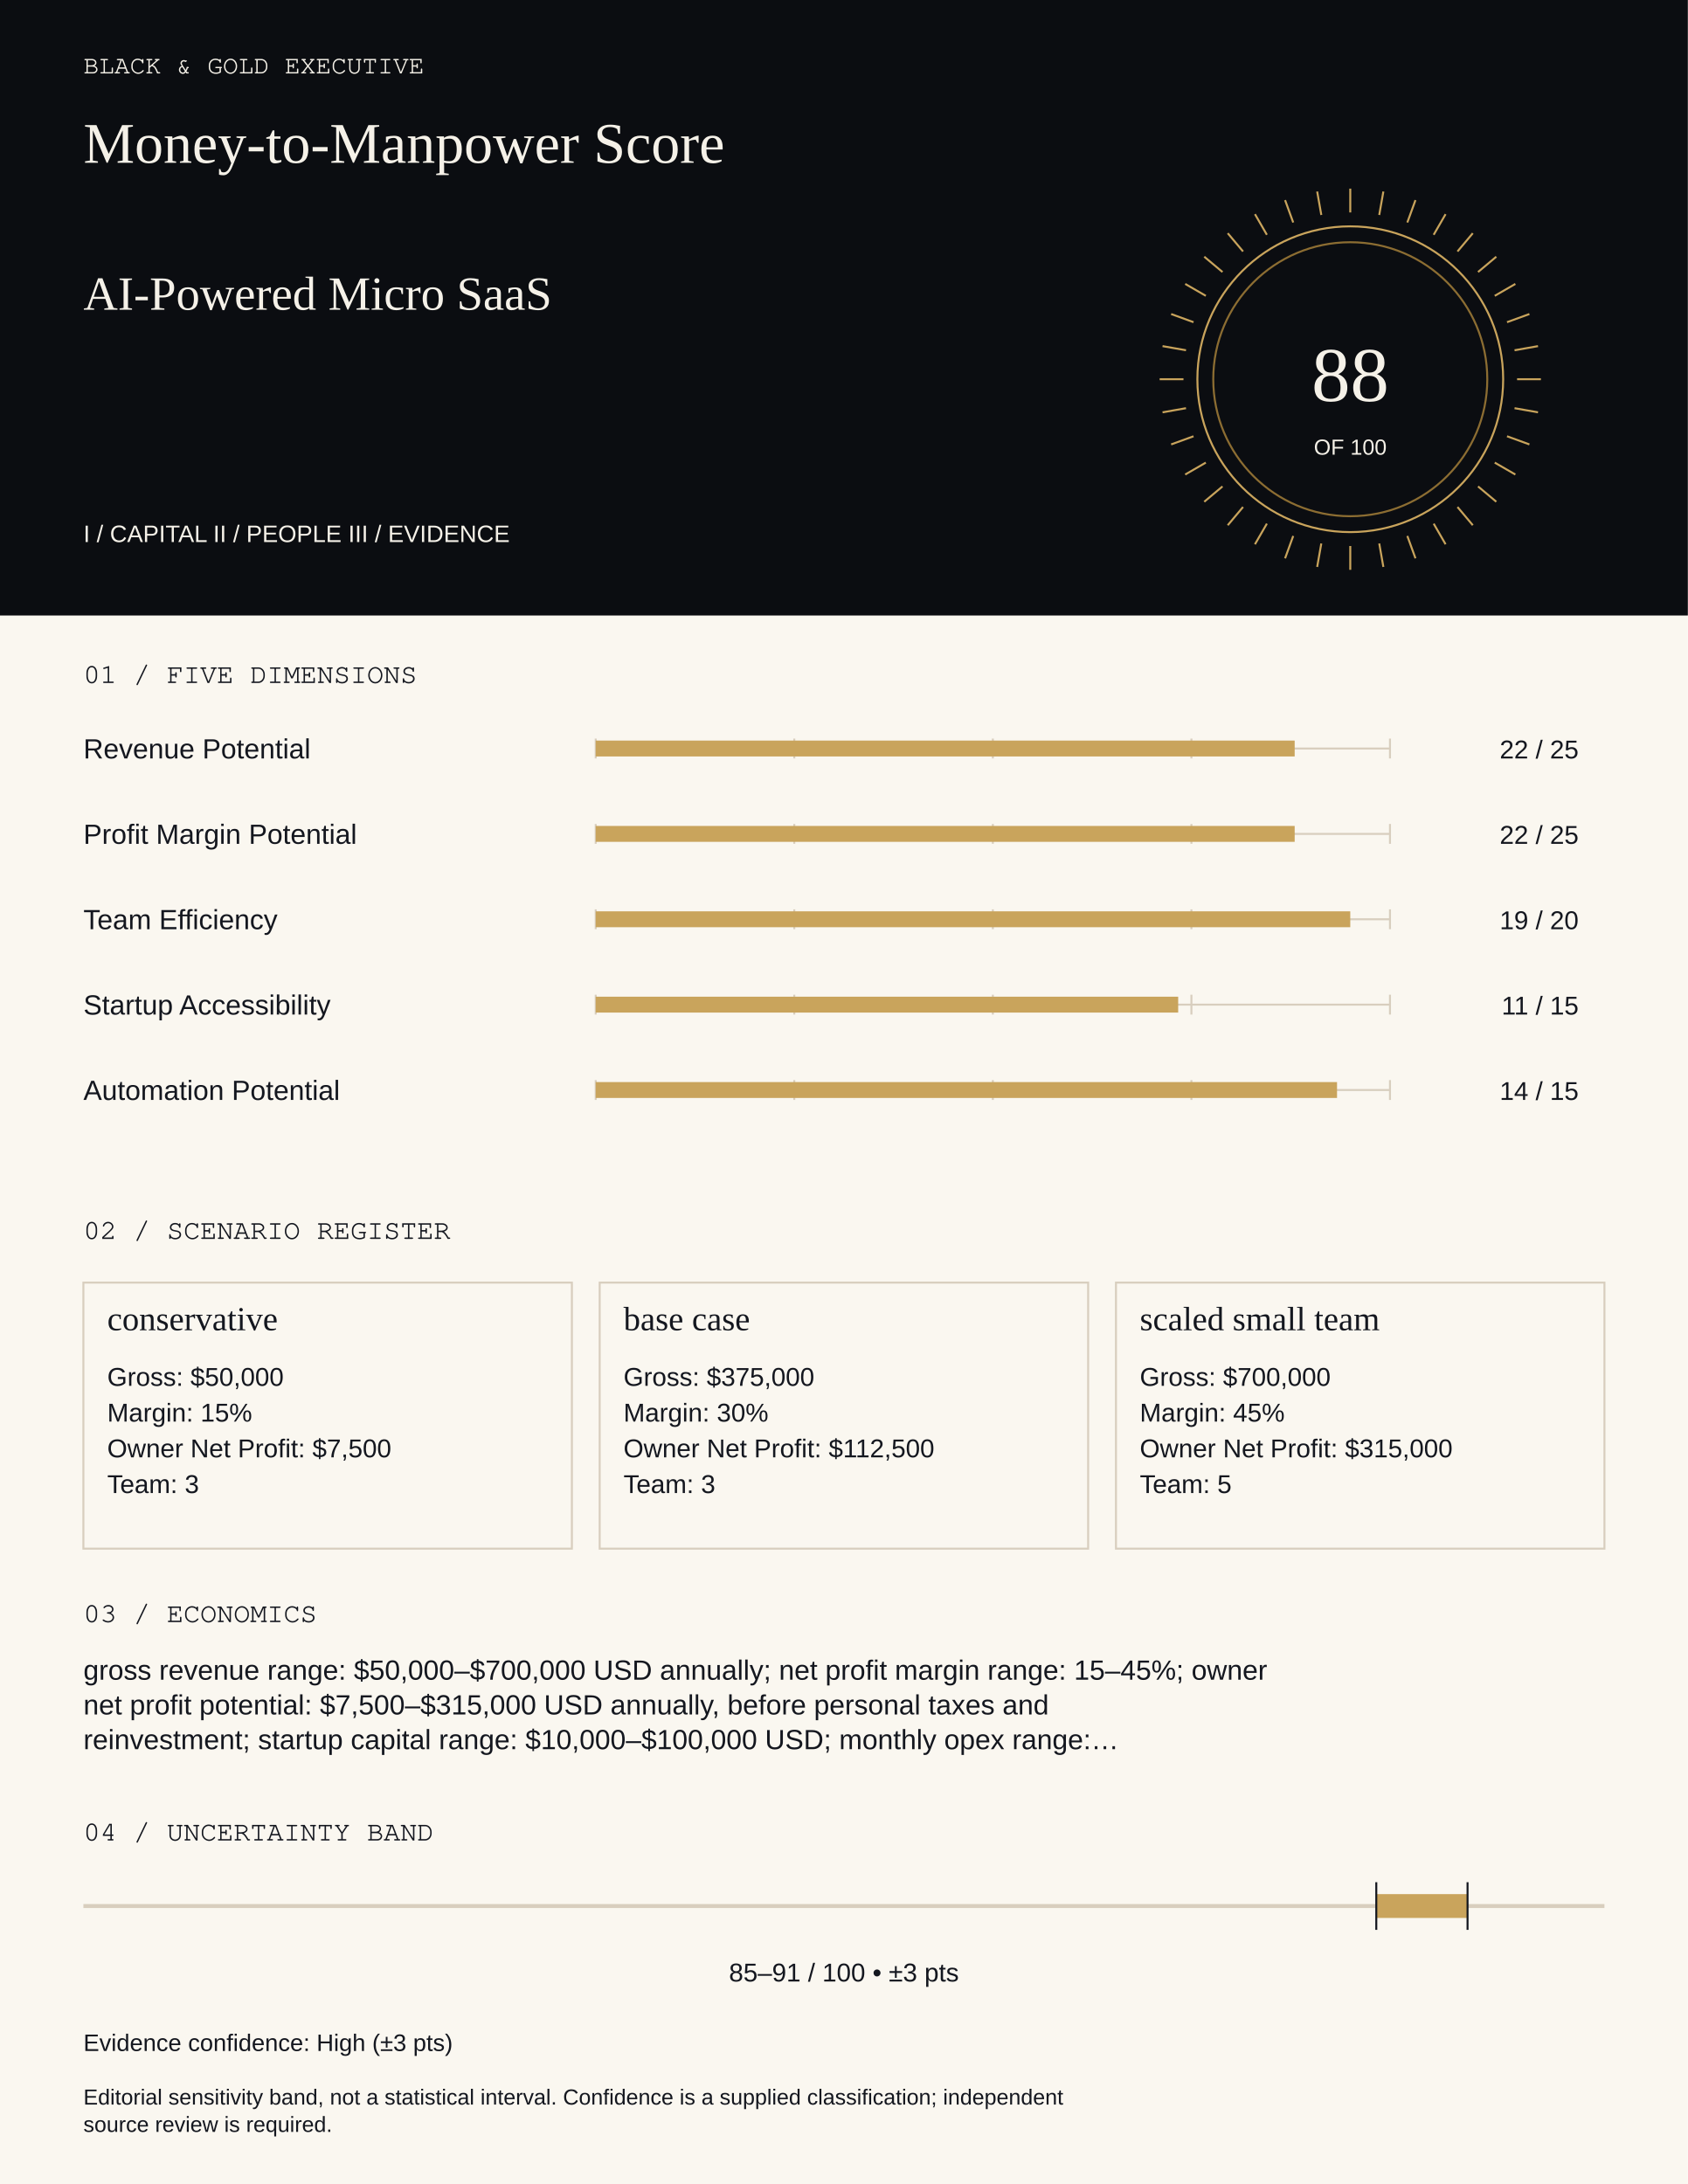
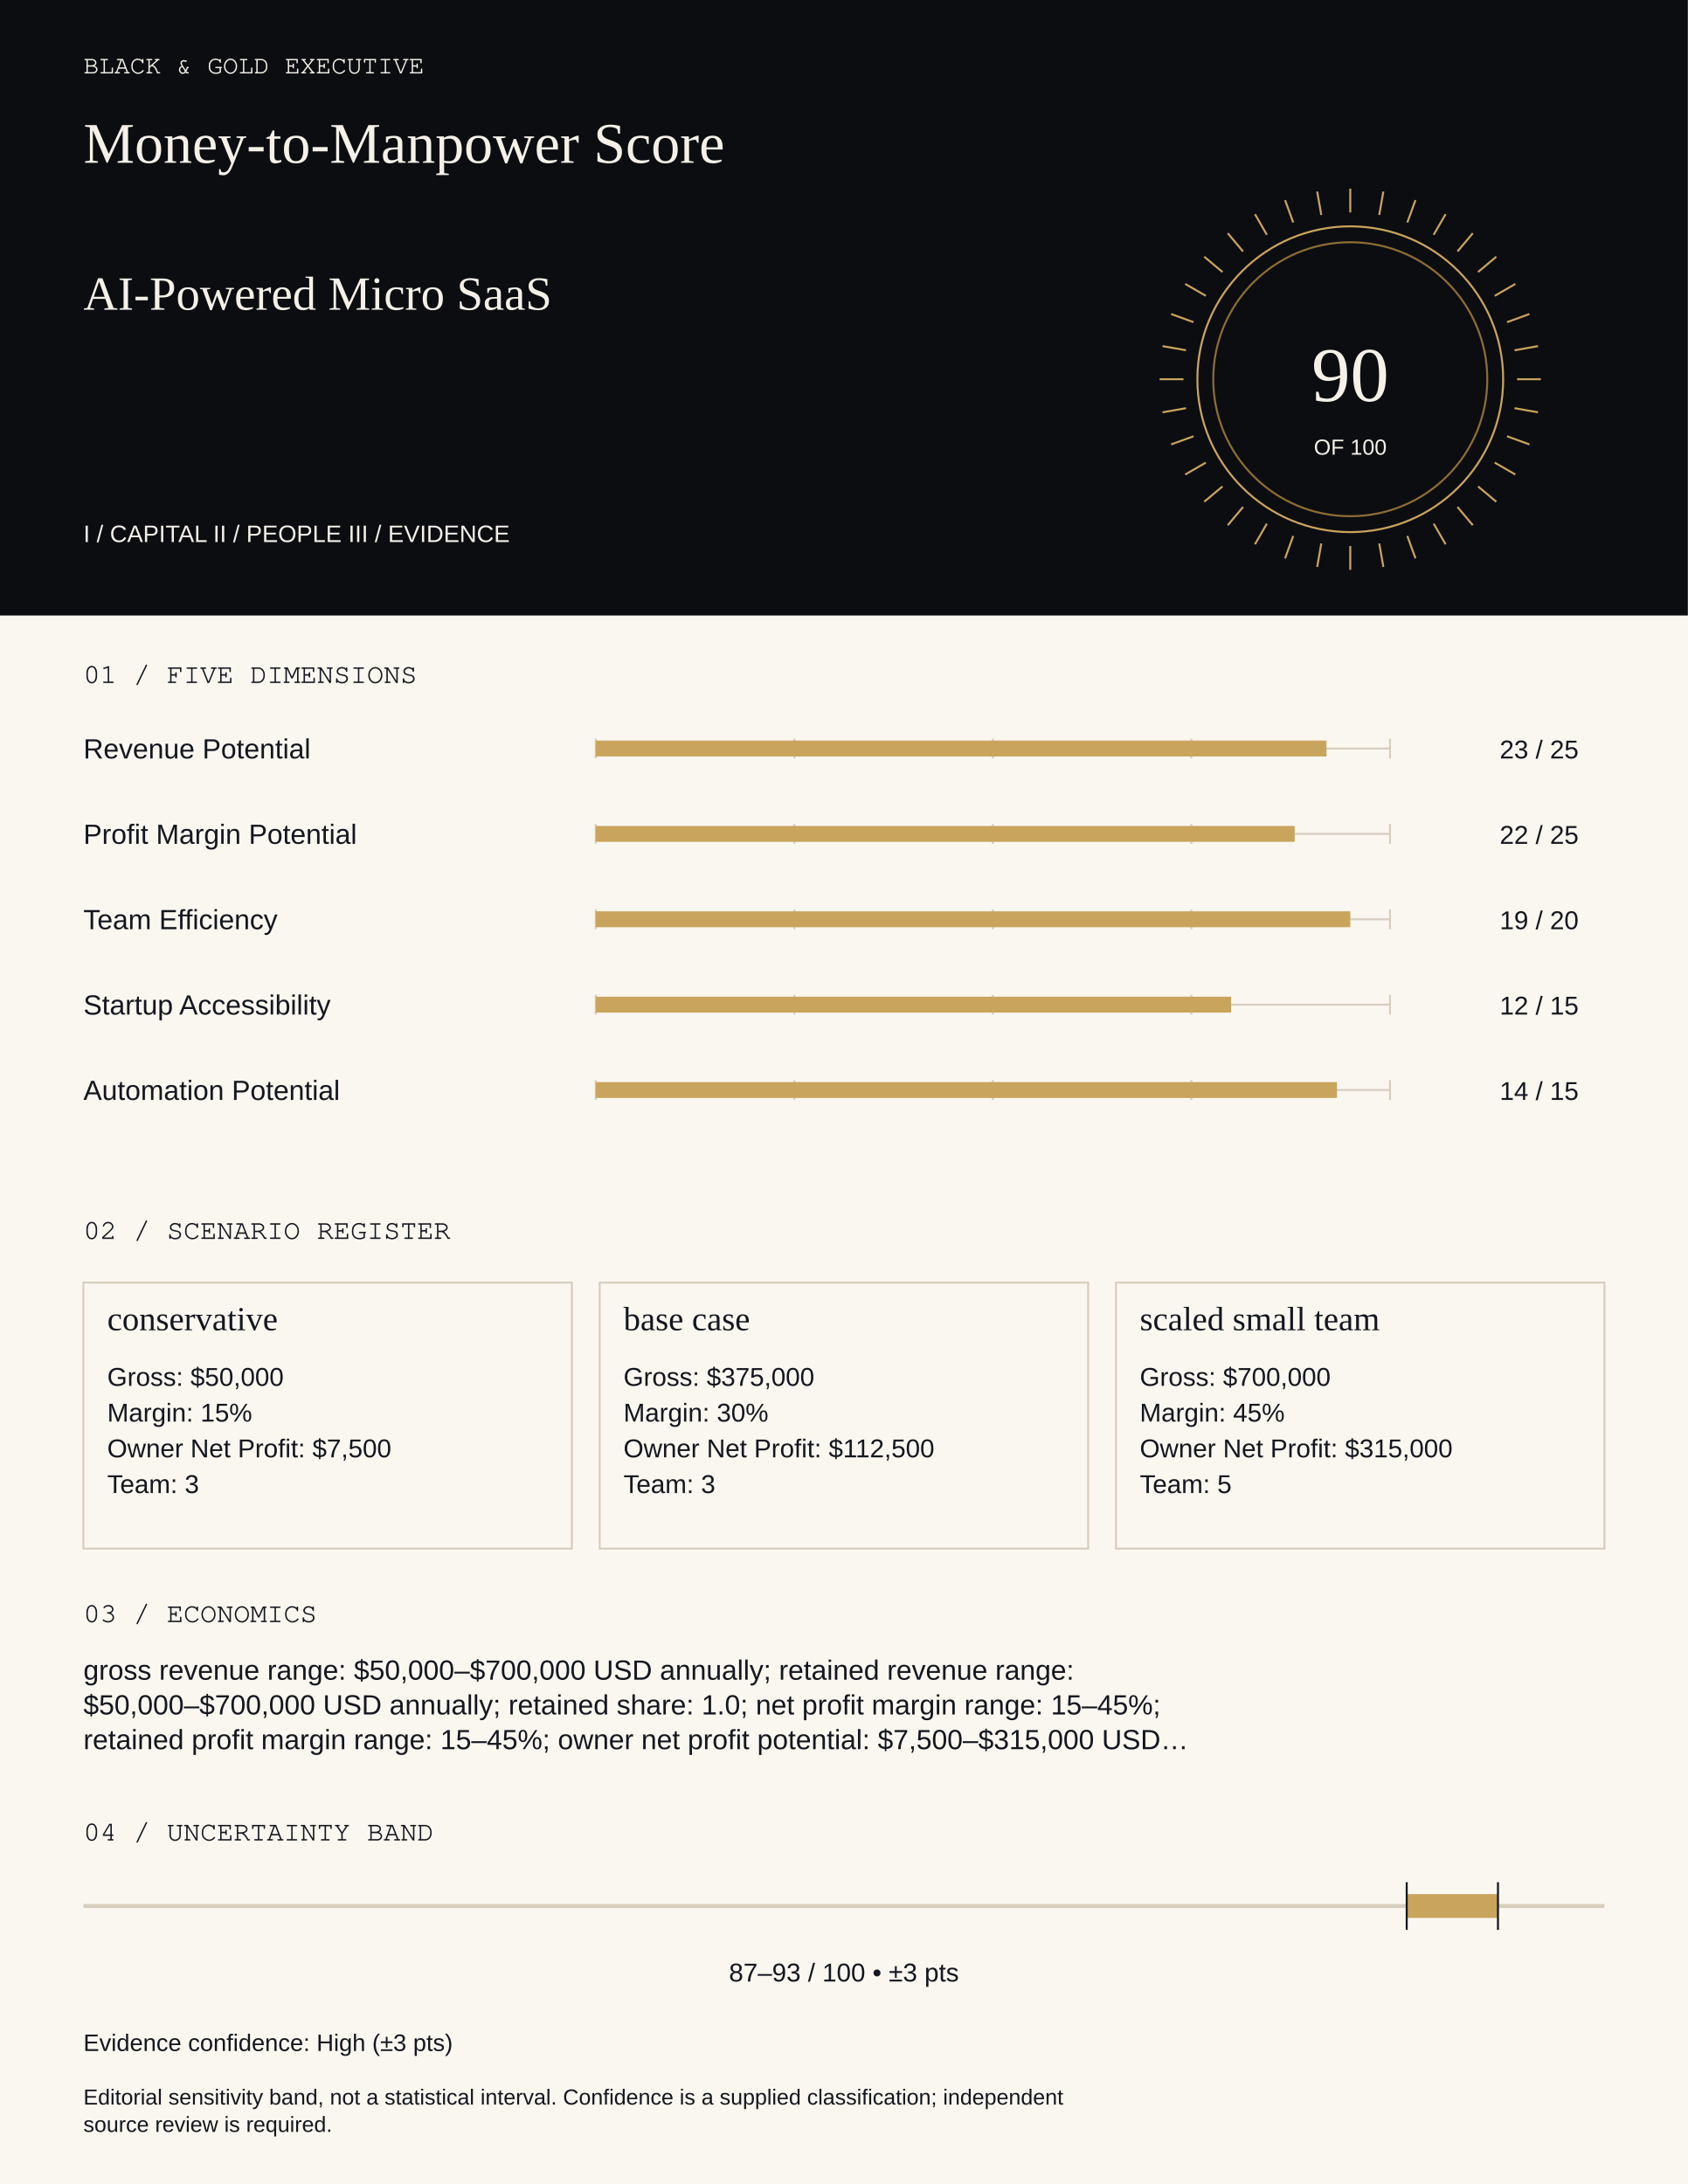
<svg xmlns="http://www.w3.org/2000/svg" viewBox="0 0 850 1100" role="img">
  <rect x="0" y="0" width="850" height="1100" fill="#FAF7F0" stroke="none" stroke-width="1" />
  <rect x="0" y="0" width="850" height="310" fill="#0B0D11" stroke="none" stroke-width="1" />
  <text x="42" y="37" font-family="Courier, monospace" font-size="13" fill="#F5F1E8" text-anchor="start" style="font-variant-numeric:tabular-nums">
    <tspan x="42" dy="0">BLACK &amp; GOLD EXECUTIVE</tspan>
  </text>
  <text x="42" y="82" font-family="Georgia, 'Times New Roman', serif" font-size="29" fill="#F5F1E8" text-anchor="start" style="font-variant-numeric:tabular-nums">
    <tspan x="42" dy="0">Money-to-Manpower Score</tspan>
  </text>
  <line x1="764.0" y1="191.0" x2="776.0" y2="191.0" stroke="#C9A45C" stroke-width="1" />
  <line x1="762.724" y1="205.586" x2="774.542" y2="207.67" stroke="#C9A45C" stroke-width="1" />
  <line x1="758.934" y1="219.73" x2="770.21" y2="223.834" stroke="#C9A45C" stroke-width="1" />
  <line x1="752.746" y1="233.0" x2="763.138" y2="239.0" stroke="#C9A45C" stroke-width="1" />
  <line x1="744.348" y1="244.994" x2="753.54" y2="252.708" stroke="#C9A45C" stroke-width="1" />
  <line x1="733.994" y1="255.348" x2="741.708" y2="264.54" stroke="#C9A45C" stroke-width="1" />
  <line x1="722.0" y1="263.746" x2="728.0" y2="274.138" stroke="#C9A45C" stroke-width="1" />
  <line x1="708.73" y1="269.934" x2="712.834" y2="281.21" stroke="#C9A45C" stroke-width="1" />
  <line x1="694.586" y1="273.724" x2="696.67" y2="285.542" stroke="#C9A45C" stroke-width="1" />
  <line x1="680.0" y1="275.0" x2="680.0" y2="287.0" stroke="#C9A45C" stroke-width="1" />
  <line x1="665.414" y1="273.724" x2="663.33" y2="285.542" stroke="#C9A45C" stroke-width="1" />
  <line x1="651.27" y1="269.934" x2="647.166" y2="281.21" stroke="#C9A45C" stroke-width="1" />
  <line x1="638.0" y1="263.746" x2="632.0" y2="274.138" stroke="#C9A45C" stroke-width="1" />
  <line x1="626.006" y1="255.348" x2="618.292" y2="264.54" stroke="#C9A45C" stroke-width="1" />
  <line x1="615.652" y1="244.994" x2="606.46" y2="252.708" stroke="#C9A45C" stroke-width="1" />
  <line x1="607.254" y1="233.0" x2="596.862" y2="239.0" stroke="#C9A45C" stroke-width="1" />
  <line x1="601.066" y1="219.73" x2="589.79" y2="223.834" stroke="#C9A45C" stroke-width="1" />
  <line x1="597.276" y1="205.586" x2="585.458" y2="207.67" stroke="#C9A45C" stroke-width="1" />
  <line x1="596.0" y1="191.0" x2="584.0" y2="191.0" stroke="#C9A45C" stroke-width="1" />
  <line x1="597.276" y1="176.414" x2="585.458" y2="174.33" stroke="#C9A45C" stroke-width="1" />
  <line x1="601.066" y1="162.27" x2="589.79" y2="158.166" stroke="#C9A45C" stroke-width="1" />
  <line x1="607.254" y1="149.0" x2="596.862" y2="143.0" stroke="#C9A45C" stroke-width="1" />
  <line x1="615.652" y1="137.006" x2="606.46" y2="129.292" stroke="#C9A45C" stroke-width="1" />
  <line x1="626.006" y1="126.652" x2="618.292" y2="117.46" stroke="#C9A45C" stroke-width="1" />
  <line x1="638.0" y1="118.254" x2="632.0" y2="107.862" stroke="#C9A45C" stroke-width="1" />
  <line x1="651.27" y1="112.066" x2="647.166" y2="100.79" stroke="#C9A45C" stroke-width="1" />
  <line x1="665.414" y1="108.276" x2="663.33" y2="96.458" stroke="#C9A45C" stroke-width="1" />
  <line x1="680.0" y1="107.0" x2="680.0" y2="95.0" stroke="#C9A45C" stroke-width="1" />
  <line x1="694.586" y1="108.276" x2="696.67" y2="96.458" stroke="#C9A45C" stroke-width="1" />
  <line x1="708.73" y1="112.066" x2="712.834" y2="100.79" stroke="#C9A45C" stroke-width="1" />
  <line x1="722.0" y1="118.254" x2="728.0" y2="107.862" stroke="#C9A45C" stroke-width="1" />
  <line x1="733.994" y1="126.652" x2="741.708" y2="117.46" stroke="#C9A45C" stroke-width="1" />
  <line x1="744.348" y1="137.006" x2="753.54" y2="129.292" stroke="#C9A45C" stroke-width="1" />
  <line x1="752.746" y1="149" x2="763.138" y2="143" stroke="#C9A45C" stroke-width="1" />
  <line x1="758.934" y1="162.27" x2="770.21" y2="158.166" stroke="#C9A45C" stroke-width="1" />
  <line x1="762.724" y1="176.414" x2="774.542" y2="174.33" stroke="#C9A45C" stroke-width="1" />
  <circle cx="680" cy="191" r="77" fill="none" stroke="#C9A45C" stroke-width="1" />
  <circle cx="680" cy="191" r="69" fill="none" stroke="#8C6D32" stroke-width="1" />
  <text x="680" y="202" font-family="Georgia, 'Times New Roman', serif" font-size="39" fill="#F5F1E8" text-anchor="middle" style="font-variant-numeric:tabular-nums">
-     <tspan x="680" dy="0">88</tspan>
+     <tspan x="680" dy="0">90</tspan>
  </text>
  <text x="680" y="229" font-family="Arial, Helvetica, sans-serif" font-size="11" fill="#F5F1E8" text-anchor="middle" style="font-variant-numeric:tabular-nums">
    <tspan x="680" dy="0">OF 100</tspan>
  </text>
  <text x="42" y="156" font-family="Georgia, 'Times New Roman', serif" font-size="24" fill="#F5F1E8" text-anchor="start" style="font-variant-numeric:tabular-nums">
    <tspan x="42" dy="0">AI-Powered Micro SaaS</tspan>
  </text>
  <text x="42" y="273" font-family="Arial, Helvetica, sans-serif" font-size="12" fill="#F5F1E8" text-anchor="start" style="font-variant-numeric:tabular-nums">
    <tspan x="42" dy="0">I / CAPITAL   II / PEOPLE   III / EVIDENCE</tspan>
  </text>
  <text x="42" y="344" font-family="Courier, monospace" font-size="14" fill="#14171F" text-anchor="start" style="font-variant-numeric:tabular-nums">
    <tspan x="42" dy="0">01 / FIVE DIMENSIONS</tspan>
  </text>
  <text x="42" y="382" font-family="Arial, Helvetica, sans-serif" font-size="14" fill="#14171F" text-anchor="start" style="font-variant-numeric:tabular-nums">
    <tspan x="42" dy="0">Revenue Potential</tspan>
  </text>
  <text x="795" y="382" font-family="Arial, Helvetica, sans-serif" font-size="13" fill="#14171F" text-anchor="end" style="font-variant-numeric:tabular-nums">
-     <tspan x="795" dy="0">22 / 25</tspan>
+     <tspan x="795" dy="0">23 / 25</tspan>
  </text>
  <line x1="300" y1="377" x2="700" y2="377" stroke="#D8CEBE" stroke-width="1" />
  <line x1="300" y1="372" x2="300" y2="382" stroke="#D8CEBE" stroke-width="1" />
  <line x1="400" y1="372" x2="400" y2="382" stroke="#D8CEBE" stroke-width="1" />
  <line x1="500" y1="372" x2="500" y2="382" stroke="#D8CEBE" stroke-width="1" />
  <line x1="600" y1="372" x2="600" y2="382" stroke="#D8CEBE" stroke-width="1" />
  <line x1="700" y1="372" x2="700" y2="382" stroke="#D8CEBE" stroke-width="1" />
-   <rect x="300" y="373" width="352.0" height="8" fill="#C9A45C" stroke="none" stroke-width="1" />
+   <rect x="300" y="373" width="368.0" height="8" fill="#C9A45C" stroke="none" stroke-width="1" />
  <text x="42" y="425" font-family="Arial, Helvetica, sans-serif" font-size="14" fill="#14171F" text-anchor="start" style="font-variant-numeric:tabular-nums">
    <tspan x="42" dy="0">Profit Margin Potential</tspan>
  </text>
  <text x="795" y="425" font-family="Arial, Helvetica, sans-serif" font-size="13" fill="#14171F" text-anchor="end" style="font-variant-numeric:tabular-nums">
    <tspan x="795" dy="0">22 / 25</tspan>
  </text>
  <line x1="300" y1="420" x2="700" y2="420" stroke="#D8CEBE" stroke-width="1" />
  <line x1="300" y1="415" x2="300" y2="425" stroke="#D8CEBE" stroke-width="1" />
  <line x1="400" y1="415" x2="400" y2="425" stroke="#D8CEBE" stroke-width="1" />
  <line x1="500" y1="415" x2="500" y2="425" stroke="#D8CEBE" stroke-width="1" />
  <line x1="600" y1="415" x2="600" y2="425" stroke="#D8CEBE" stroke-width="1" />
  <line x1="700" y1="415" x2="700" y2="425" stroke="#D8CEBE" stroke-width="1" />
  <rect x="300" y="416" width="352.0" height="8" fill="#C9A45C" stroke="none" stroke-width="1" />
  <text x="42" y="468" font-family="Arial, Helvetica, sans-serif" font-size="14" fill="#14171F" text-anchor="start" style="font-variant-numeric:tabular-nums">
    <tspan x="42" dy="0">Team Efficiency</tspan>
  </text>
  <text x="795" y="468" font-family="Arial, Helvetica, sans-serif" font-size="13" fill="#14171F" text-anchor="end" style="font-variant-numeric:tabular-nums">
    <tspan x="795" dy="0">19 / 20</tspan>
  </text>
  <line x1="300" y1="463" x2="700" y2="463" stroke="#D8CEBE" stroke-width="1" />
  <line x1="300" y1="458" x2="300" y2="468" stroke="#D8CEBE" stroke-width="1" />
  <line x1="400" y1="458" x2="400" y2="468" stroke="#D8CEBE" stroke-width="1" />
  <line x1="500" y1="458" x2="500" y2="468" stroke="#D8CEBE" stroke-width="1" />
  <line x1="600" y1="458" x2="600" y2="468" stroke="#D8CEBE" stroke-width="1" />
  <line x1="700" y1="458" x2="700" y2="468" stroke="#D8CEBE" stroke-width="1" />
  <rect x="300" y="459" width="380.0" height="8" fill="#C9A45C" stroke="none" stroke-width="1" />
  <text x="42" y="511" font-family="Arial, Helvetica, sans-serif" font-size="14" fill="#14171F" text-anchor="start" style="font-variant-numeric:tabular-nums">
    <tspan x="42" dy="0">Startup Accessibility</tspan>
  </text>
  <text x="795" y="511" font-family="Arial, Helvetica, sans-serif" font-size="13" fill="#14171F" text-anchor="end" style="font-variant-numeric:tabular-nums">
-     <tspan x="795" dy="0">11 / 15</tspan>
+     <tspan x="795" dy="0">12 / 15</tspan>
  </text>
  <line x1="300" y1="506" x2="700" y2="506" stroke="#D8CEBE" stroke-width="1" />
  <line x1="300" y1="501" x2="300" y2="511" stroke="#D8CEBE" stroke-width="1" />
  <line x1="400" y1="501" x2="400" y2="511" stroke="#D8CEBE" stroke-width="1" />
  <line x1="500" y1="501" x2="500" y2="511" stroke="#D8CEBE" stroke-width="1" />
  <line x1="600" y1="501" x2="600" y2="511" stroke="#D8CEBE" stroke-width="1" />
  <line x1="700" y1="501" x2="700" y2="511" stroke="#D8CEBE" stroke-width="1" />
-   <rect x="300" y="502" width="293.333" height="8" fill="#C9A45C" stroke="none" stroke-width="1" />
+   <rect x="300" y="502" width="320.0" height="8" fill="#C9A45C" stroke="none" stroke-width="1" />
  <text x="42" y="554" font-family="Arial, Helvetica, sans-serif" font-size="14" fill="#14171F" text-anchor="start" style="font-variant-numeric:tabular-nums">
    <tspan x="42" dy="0">Automation Potential</tspan>
  </text>
  <text x="795" y="554" font-family="Arial, Helvetica, sans-serif" font-size="13" fill="#14171F" text-anchor="end" style="font-variant-numeric:tabular-nums">
    <tspan x="795" dy="0">14 / 15</tspan>
  </text>
  <line x1="300" y1="549" x2="700" y2="549" stroke="#D8CEBE" stroke-width="1" />
  <line x1="300" y1="544" x2="300" y2="554" stroke="#D8CEBE" stroke-width="1" />
  <line x1="400" y1="544" x2="400" y2="554" stroke="#D8CEBE" stroke-width="1" />
  <line x1="500" y1="544" x2="500" y2="554" stroke="#D8CEBE" stroke-width="1" />
  <line x1="600" y1="544" x2="600" y2="554" stroke="#D8CEBE" stroke-width="1" />
  <line x1="700" y1="544" x2="700" y2="554" stroke="#D8CEBE" stroke-width="1" />
  <rect x="300" y="545" width="373.333" height="8" fill="#C9A45C" stroke="none" stroke-width="1" />
  <text x="42" y="624" font-family="Courier, monospace" font-size="14" fill="#14171F" text-anchor="start" style="font-variant-numeric:tabular-nums">
    <tspan x="42" dy="0">02 / SCENARIO REGISTER</tspan>
  </text>
  <rect x="42" y="646" width="246" height="134" fill="none" stroke="#D8CEBE" stroke-width="1" />
  <text x="54" y="670" font-family="Georgia, 'Times New Roman', serif" font-size="17" fill="#14171F" text-anchor="start" style="font-variant-numeric:tabular-nums">
    <tspan x="54" dy="0">conservative</tspan>
  </text>
  <text x="54" y="698" font-family="Arial, Helvetica, sans-serif" font-size="13" fill="#14171F" text-anchor="start" style="font-variant-numeric:tabular-nums">
    <tspan x="54" dy="0">Gross: $50,000</tspan>
  </text>
  <text x="54" y="716" font-family="Arial, Helvetica, sans-serif" font-size="13" fill="#14171F" text-anchor="start" style="font-variant-numeric:tabular-nums">
    <tspan x="54" dy="0">Margin: 15%</tspan>
  </text>
  <text x="54" y="734" font-family="Arial, Helvetica, sans-serif" font-size="13" fill="#14171F" text-anchor="start" style="font-variant-numeric:tabular-nums">
    <tspan x="54" dy="0">Owner Net Profit: $7,500</tspan>
  </text>
  <text x="54" y="752" font-family="Arial, Helvetica, sans-serif" font-size="13" fill="#14171F" text-anchor="start" style="font-variant-numeric:tabular-nums">
    <tspan x="54" dy="0">Team: 3</tspan>
  </text>
  <rect x="302" y="646" width="246" height="134" fill="none" stroke="#D8CEBE" stroke-width="1" />
  <text x="314" y="670" font-family="Georgia, 'Times New Roman', serif" font-size="17" fill="#14171F" text-anchor="start" style="font-variant-numeric:tabular-nums">
    <tspan x="314" dy="0">base case</tspan>
  </text>
  <text x="314" y="698" font-family="Arial, Helvetica, sans-serif" font-size="13" fill="#14171F" text-anchor="start" style="font-variant-numeric:tabular-nums">
    <tspan x="314" dy="0">Gross: $375,000</tspan>
  </text>
  <text x="314" y="716" font-family="Arial, Helvetica, sans-serif" font-size="13" fill="#14171F" text-anchor="start" style="font-variant-numeric:tabular-nums">
    <tspan x="314" dy="0">Margin: 30%</tspan>
  </text>
  <text x="314" y="734" font-family="Arial, Helvetica, sans-serif" font-size="13" fill="#14171F" text-anchor="start" style="font-variant-numeric:tabular-nums">
    <tspan x="314" dy="0">Owner Net Profit: $112,500</tspan>
  </text>
  <text x="314" y="752" font-family="Arial, Helvetica, sans-serif" font-size="13" fill="#14171F" text-anchor="start" style="font-variant-numeric:tabular-nums">
    <tspan x="314" dy="0">Team: 3</tspan>
  </text>
  <rect x="562" y="646" width="246" height="134" fill="none" stroke="#D8CEBE" stroke-width="1" />
  <text x="574" y="670" font-family="Georgia, 'Times New Roman', serif" font-size="17" fill="#14171F" text-anchor="start" style="font-variant-numeric:tabular-nums">
    <tspan x="574" dy="0">scaled small team</tspan>
  </text>
  <text x="574" y="698" font-family="Arial, Helvetica, sans-serif" font-size="13" fill="#14171F" text-anchor="start" style="font-variant-numeric:tabular-nums">
    <tspan x="574" dy="0">Gross: $700,000</tspan>
  </text>
  <text x="574" y="716" font-family="Arial, Helvetica, sans-serif" font-size="13" fill="#14171F" text-anchor="start" style="font-variant-numeric:tabular-nums">
    <tspan x="574" dy="0">Margin: 45%</tspan>
  </text>
  <text x="574" y="734" font-family="Arial, Helvetica, sans-serif" font-size="13" fill="#14171F" text-anchor="start" style="font-variant-numeric:tabular-nums">
    <tspan x="574" dy="0">Owner Net Profit: $315,000</tspan>
  </text>
  <text x="574" y="752" font-family="Arial, Helvetica, sans-serif" font-size="13" fill="#14171F" text-anchor="start" style="font-variant-numeric:tabular-nums">
    <tspan x="574" dy="0">Team: 5</tspan>
  </text>
  <text x="42" y="817" font-family="Courier, monospace" font-size="14" fill="#14171F" text-anchor="start" style="font-variant-numeric:tabular-nums">
    <tspan x="42" dy="0">03 / ECONOMICS</tspan>
  </text>
  <text x="42" y="846" font-family="Arial, Helvetica, sans-serif" font-size="14" fill="#14171F" text-anchor="start" style="font-variant-numeric:tabular-nums">
-     <tspan x="42" dy="0">gross revenue range: $50,000–$700,000 USD annually; net profit margin range: 15–45%; owner</tspan>
-     <tspan x="42" dy="17.5">net profit potential: $7,500–$315,000 USD annually, before personal taxes and</tspan>
-     <tspan x="42" dy="17.5">reinvestment; startup capital range: $10,000–$100,000 USD; monthly opex range:…</tspan>
+     <tspan x="42" dy="0">gross revenue range: $50,000–$700,000 USD annually; retained revenue range:</tspan>
+     <tspan x="42" dy="17.5">$50,000–$700,000 USD annually; retained share: 1.0; net profit margin range: 15–45%;</tspan>
+     <tspan x="42" dy="17.5">retained profit margin range: 15–45%; owner net profit potential: $7,500–$315,000 USD…</tspan>
  </text>
  <text x="42" y="927" font-family="Courier, monospace" font-size="14" fill="#14171F" text-anchor="start" style="font-variant-numeric:tabular-nums">
    <tspan x="42" dy="0">04 / UNCERTAINTY BAND</tspan>
  </text>
  <line x1="42" y1="960" x2="808" y2="960" stroke="#D8CEBE" stroke-width="2" />
-   <rect x="693.1" y="954" width="45.96" height="12" fill="#C9A45C" stroke="none" stroke-width="1" />
-   <line x1="693.1" y1="948" x2="693.1" y2="972" stroke="#14171F" stroke-width="1" />
-   <line x1="739.06" y1="948" x2="739.06" y2="972" stroke="#14171F" stroke-width="1" />
+   <rect x="708.42" y="954" width="45.96" height="12" fill="#C9A45C" stroke="none" stroke-width="1" />
+   <line x1="708.42" y1="948" x2="708.42" y2="972" stroke="#14171F" stroke-width="1" />
+   <line x1="754.38" y1="948" x2="754.38" y2="972" stroke="#14171F" stroke-width="1" />
  <text x="425" y="998" font-family="Arial, Helvetica, sans-serif" font-size="13" fill="#14171F" text-anchor="middle" style="font-variant-numeric:tabular-nums">
-     <tspan x="425" dy="0">85–91 / 100 • ±3 pts</tspan>
+     <tspan x="425" dy="0">87–93 / 100 • ±3 pts</tspan>
  </text>
  <text x="42" y="1033" font-family="Arial, Helvetica, sans-serif" font-size="12" fill="#14171F" text-anchor="start" style="font-variant-numeric:tabular-nums">
    <tspan x="42" dy="0">Evidence confidence: High (±3 pts)</tspan>
  </text>
  <text x="42" y="1060" font-family="Arial, Helvetica, sans-serif" font-size="11" fill="#14171F" text-anchor="start" style="font-variant-numeric:tabular-nums">
    <tspan x="42" dy="0">Editorial sensitivity band, not a statistical interval. Confidence is a supplied classification; independent</tspan>
    <tspan x="42" dy="13.75">source review is required.</tspan>
  </text>
</svg>
